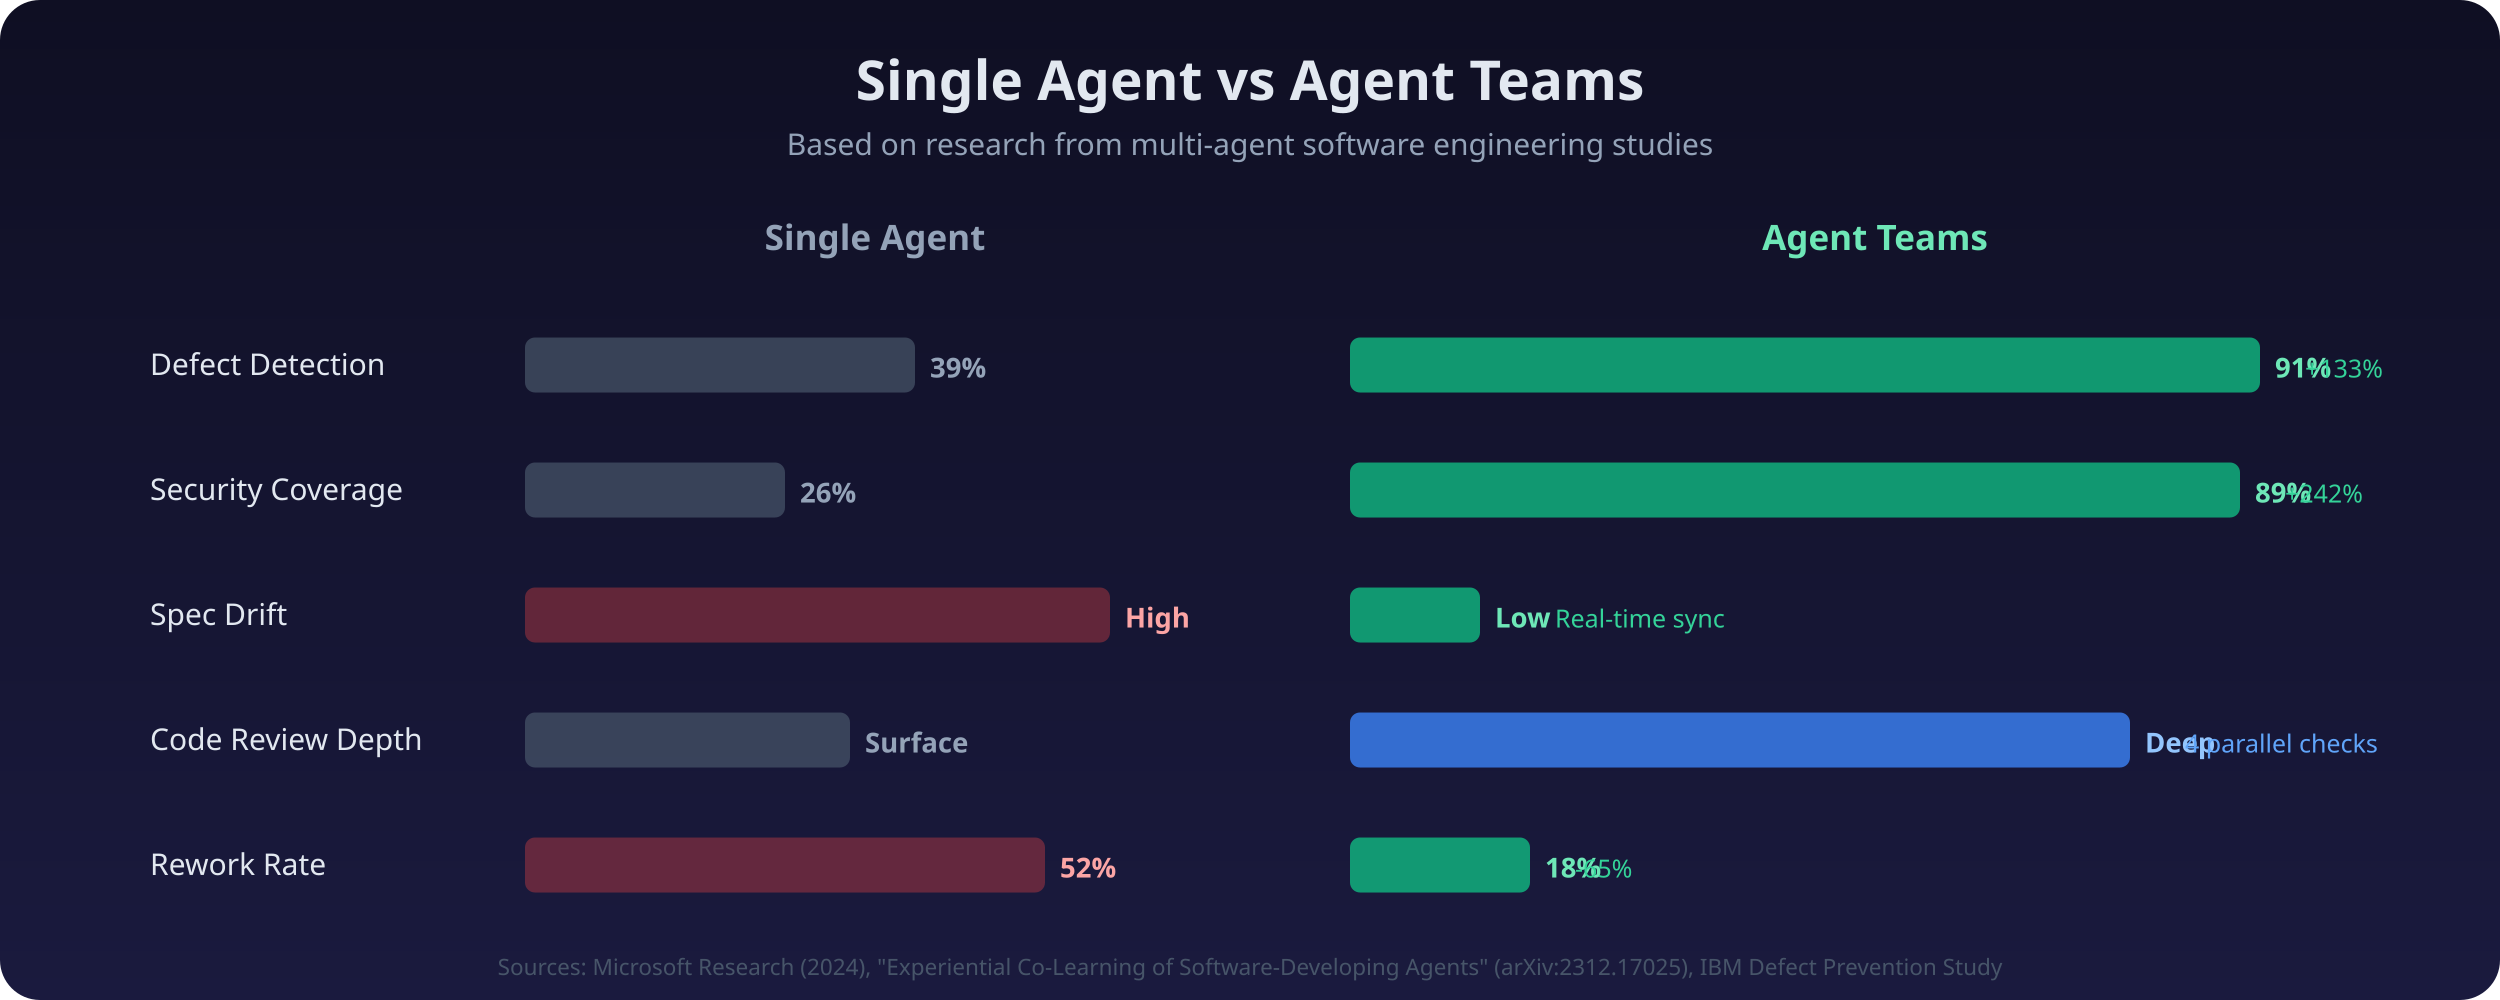
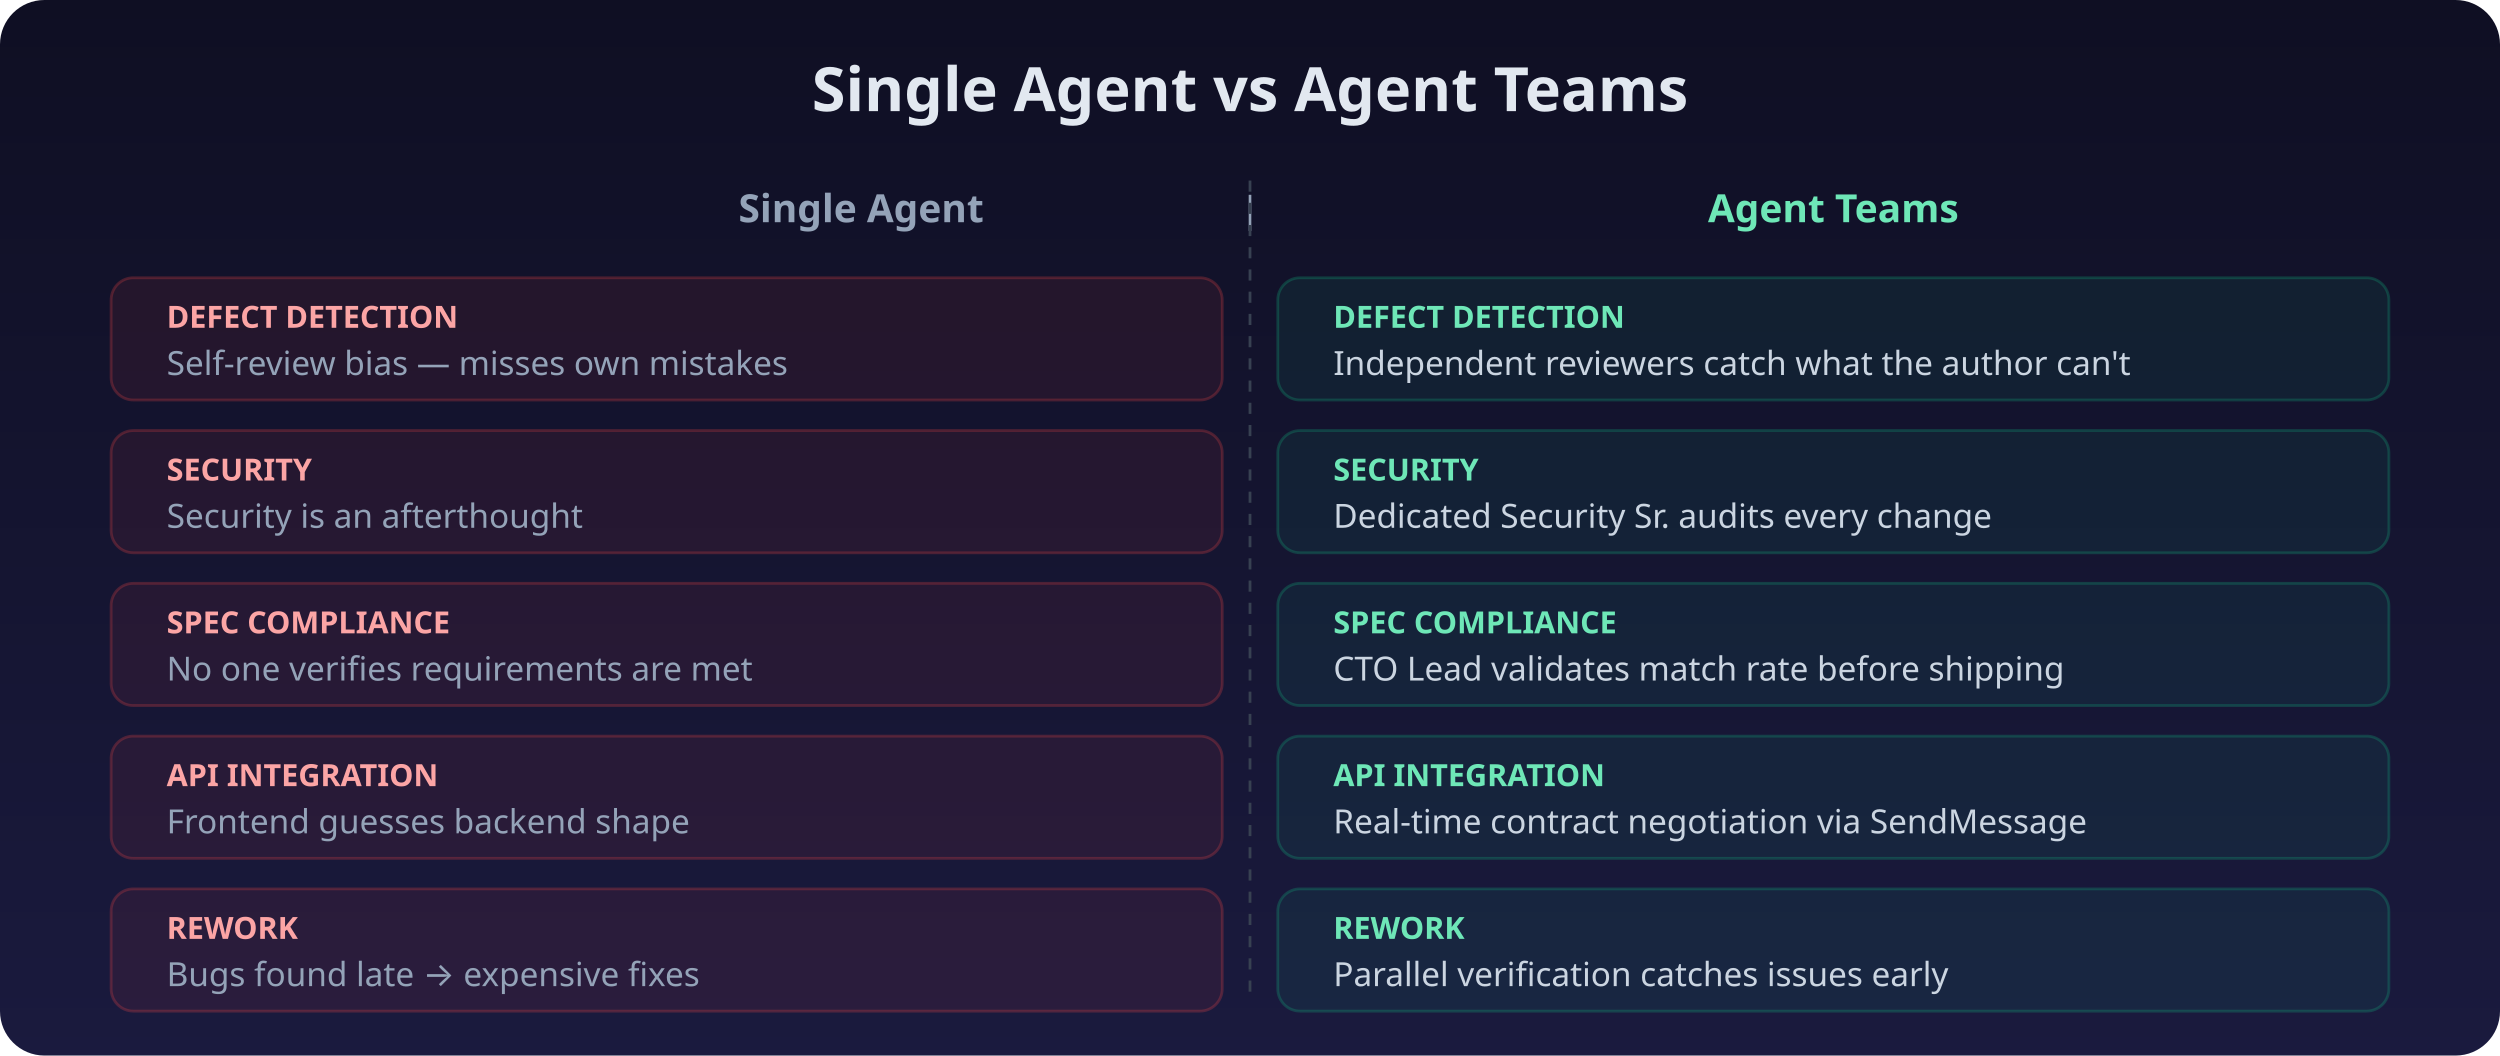
- <svg xmlns="http://www.w3.org/2000/svg" viewBox="0 0 1000 400" font-family="'Segoe UI', system-ui, -apple-system, sans-serif">
+ <svg xmlns="http://www.w3.org/2000/svg" viewBox="0 0 900 380" font-family="'Segoe UI', system-ui, -apple-system, sans-serif">
  <defs>
    <linearGradient id="bg3" x1="0" y1="0" x2="0" y2="1">
      <stop offset="0%" stop-color="#0f0f23" />
      <stop offset="100%" stop-color="#1a1a3e" />
    </linearGradient>
  </defs>
-   <rect width="1000" height="400" fill="url(#bg3)" rx="16" />
-   <text x="500" y="40" text-anchor="middle" fill="#e2e8f0" font-size="22" font-weight="700">Single Agent vs Agent Teams</text>
-   <text x="500" y="62" text-anchor="middle" fill="#94a3b8" font-size="12">Based on research from multi-agent software engineering studies</text>
-   <text x="350" y="100" text-anchor="middle" fill="#94a3b8" font-size="14" font-weight="600">Single Agent</text>
-   <text x="750" y="100" text-anchor="middle" fill="#6ee7b7" font-size="14" font-weight="600">Agent Teams</text>
-   <g fill="#e2e8f0" font-size="12" font-weight="500">
-     <text x="60" y="150">Defect Detection</text>
-     <text x="60" y="200">Security Coverage</text>
-     <text x="60" y="250">Spec Drift</text>
-     <text x="60" y="300">Code Review Depth</text>
-     <text x="60" y="350">Rework Rate</text>
-   </g>
-   <g>
-     <rect x="210" y="135" width="156" height="22" rx="4" fill="#475569" opacity="0.7" />
-     <text x="372" y="151" fill="#94a3b8" font-size="11" font-weight="600">39%</text>
-     <rect x="210" y="185" width="104" height="22" rx="4" fill="#475569" opacity="0.7" />
-     <text x="320" y="201" fill="#94a3b8" font-size="11" font-weight="600">26%</text>
-     <rect x="210" y="235" width="234" height="22" rx="4" fill="#ef444480" opacity="0.7" />
-     <text x="450" y="251" fill="#fca5a5" font-size="11" font-weight="600">High</text>
-     <rect x="210" y="285" width="130" height="22" rx="4" fill="#475569" opacity="0.7" />
-     <text x="346" y="301" fill="#94a3b8" font-size="11" font-weight="600">Surface</text>
-     <rect x="210" y="335" width="208" height="22" rx="4" fill="#ef444480" opacity="0.7" />
-     <text x="424" y="351" fill="#fca5a5" font-size="11" font-weight="600">52%</text>
-   </g>
-   <g>
-     <rect x="540" y="135" width="364" height="22" rx="4" fill="#10b981" opacity="0.8" />
-     <text x="910" y="151" fill="#6ee7b7" font-size="11" font-weight="700">91%</text>
-     <text x="916" y="151" fill="#34d399" font-size="10" dx="6">+133%</text>
-     <rect x="540" y="185" width="356" height="22" rx="4" fill="#10b981" opacity="0.8" />
-     <text x="902" y="201" fill="#6ee7b7" font-size="11" font-weight="700">89%</text>
-     <text x="908" y="201" fill="#34d399" font-size="10" dx="6">+242%</text>
-     <rect x="540" y="235" width="52" height="22" rx="4" fill="#10b981" opacity="0.8" />
-     <text x="598" y="251" fill="#6ee7b7" font-size="11" font-weight="700">Low</text>
-     <text x="604" y="251" fill="#34d399" font-size="10" dx="18">Real-time sync</text>
-     <rect x="540" y="285" width="312" height="22" rx="4" fill="#3b82f6" opacity="0.8" />
-     <text x="858" y="301" fill="#93c5fd" font-size="11" font-weight="700">Deep</text>
-     <text x="864" y="301" fill="#60a5fa" font-size="10" dx="10">4 parallel checks</text>
-     <rect x="540" y="335" width="72" height="22" rx="4" fill="#10b981" opacity="0.8" />
-     <text x="618" y="351" fill="#6ee7b7" font-size="11" font-weight="700">18%</text>
-     <text x="624" y="351" fill="#34d399" font-size="10" dx="6">-65%</text>
-   </g>
-   <text x="500" y="390" text-anchor="middle" fill="#475569" font-size="9">Sources: Microsoft Research (2024), "Experiential Co-Learning of Software-Developing Agents" (arXiv:2312.17025), IBM Defect Prevention Study</text>
+   <rect width="900" height="380" fill="url(#bg3)" rx="16" />
+   <text x="450" y="40" text-anchor="middle" fill="#e2e8f0" font-size="22" font-weight="700">Single Agent vs Agent Teams</text>
+   <text x="450" y="80" text-anchor="middle" fill="#94a3b8" font-size="13" font-weight="500">|</text>
+   <text x="310" y="80" text-anchor="middle" fill="#94a3b8" font-size="14" font-weight="600">Single Agent</text>
+   <text x="660" y="80" text-anchor="middle" fill="#6ee7b7" font-size="14" font-weight="600">Agent Teams</text>
+   <line x1="450" y1="65" x2="450" y2="360" stroke="#374151" stroke-width="1" stroke-dasharray="4,4" />
+   <rect x="40" y="100" width="400" height="44" rx="8" fill="#ef444415" stroke="#ef444440" stroke-width="1" />
+   <text x="60" y="118" fill="#fca5a5" font-size="11" font-weight="600">DEFECT DETECTION</text>
+   <text x="60" y="135" fill="#94a3b8" font-size="12">Self-review bias — misses own mistakes</text>
+   <rect x="460" y="100" width="400" height="44" rx="8" fill="#10b98115" stroke="#10b98140" stroke-width="1" />
+   <text x="480" y="118" fill="#6ee7b7" font-size="11" font-weight="600">DEFECT DETECTION</text>
+   <text x="480" y="135" fill="#cbd5e1" font-size="12">Independent reviewers catch what the author can't</text>
+   <rect x="40" y="155" width="400" height="44" rx="8" fill="#ef444415" stroke="#ef444440" stroke-width="1" />
+   <text x="60" y="173" fill="#fca5a5" font-size="11" font-weight="600">SECURITY</text>
+   <text x="60" y="190" fill="#94a3b8" font-size="12">Security is an afterthought</text>
+   <rect x="460" y="155" width="400" height="44" rx="8" fill="#10b98115" stroke="#10b98140" stroke-width="1" />
+   <text x="480" y="173" fill="#6ee7b7" font-size="11" font-weight="600">SECURITY</text>
+   <text x="480" y="190" fill="#cbd5e1" font-size="12">Dedicated Security Sr. audits every change</text>
+   <rect x="40" y="210" width="400" height="44" rx="8" fill="#ef444415" stroke="#ef444440" stroke-width="1" />
+   <text x="60" y="228" fill="#fca5a5" font-size="11" font-weight="600">SPEC COMPLIANCE</text>
+   <text x="60" y="245" fill="#94a3b8" font-size="12">No one verifies requirements are met</text>
+   <rect x="460" y="210" width="400" height="44" rx="8" fill="#10b98115" stroke="#10b98140" stroke-width="1" />
+   <text x="480" y="228" fill="#6ee7b7" font-size="11" font-weight="600">SPEC COMPLIANCE</text>
+   <text x="480" y="245" fill="#cbd5e1" font-size="12">CTO Lead validates match rate before shipping</text>
+   <rect x="40" y="265" width="400" height="44" rx="8" fill="#ef444415" stroke="#ef444440" stroke-width="1" />
+   <text x="60" y="283" fill="#fca5a5" font-size="11" font-weight="600">API INTEGRATION</text>
+   <text x="60" y="300" fill="#94a3b8" font-size="12">Frontend guesses backend shape</text>
+   <rect x="460" y="265" width="400" height="44" rx="8" fill="#10b98115" stroke="#10b98140" stroke-width="1" />
+   <text x="480" y="283" fill="#6ee7b7" font-size="11" font-weight="600">API INTEGRATION</text>
+   <text x="480" y="300" fill="#cbd5e1" font-size="12">Real-time contract negotiation via SendMessage</text>
+   <rect x="40" y="320" width="400" height="44" rx="8" fill="#ef444415" stroke="#ef444440" stroke-width="1" />
+   <text x="60" y="338" fill="#fca5a5" font-size="11" font-weight="600">REWORK</text>
+   <text x="60" y="355" fill="#94a3b8" font-size="12">Bugs found late → expensive fixes</text>
+   <rect x="460" y="320" width="400" height="44" rx="8" fill="#10b98115" stroke="#10b98140" stroke-width="1" />
+   <text x="480" y="338" fill="#6ee7b7" font-size="11" font-weight="600">REWORK</text>
+   <text x="480" y="355" fill="#cbd5e1" font-size="12">Parallel verification catches issues early</text>
</svg>
